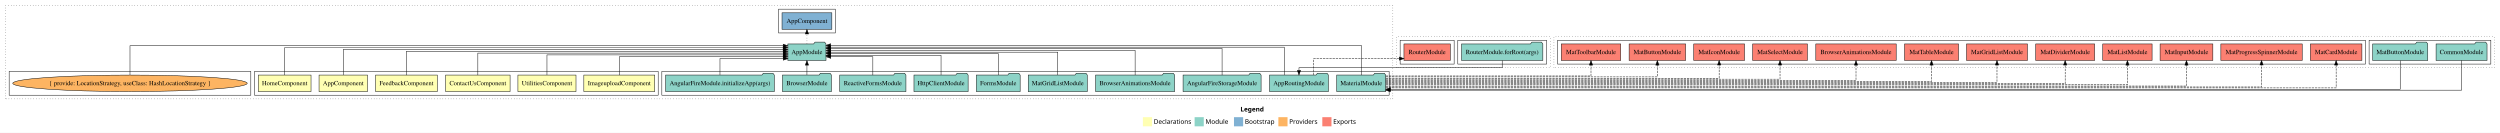
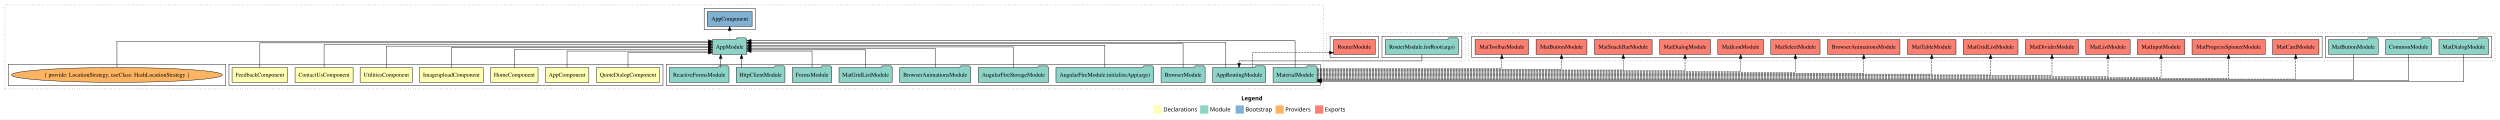
- <svg xmlns="http://www.w3.org/2000/svg" width="5462pt" height="290pt" viewBox="0.00 0.00 5462.00 290.00">
+ <svg xmlns="http://www.w3.org/2000/svg" width="6071pt" height="290pt" viewBox="0.00 0.00 6071.00 290.00">
  <g id="graph0" class="graph" transform="scale(1 1) rotate(0) translate(4 286)">
-     <polygon fill="#ffffff" stroke="transparent" points="-4,4 -4,-286 5458,-286 5458,4 -4,4" />
-     <text text-anchor="start" x="2706.009" y="-42.4" font-family="sans-serif" font-weight="bold" font-size="14.00" fill="#000000">Legend</text>
-     <polygon fill="#ffffb3" stroke="transparent" points="2493,-10 2493,-30 2513,-30 2513,-10 2493,-10" />
-     <text text-anchor="start" x="2516.629" y="-15.4" font-family="sans-serif" font-size="14.00" fill="#000000">  Declarations</text>
-     <polygon fill="#8dd3c7" stroke="transparent" points="2606,-10 2606,-30 2626,-30 2626,-10 2606,-10" />
-     <text text-anchor="start" x="2629.725" y="-15.4" font-family="sans-serif" font-size="14.00" fill="#000000">  Module</text>
-     <polygon fill="#80b1d3" stroke="transparent" points="2692,-10 2692,-30 2712,-30 2712,-10 2692,-10" />
-     <text text-anchor="start" x="2715.781" y="-15.4" font-family="sans-serif" font-size="14.00" fill="#000000">  Bootstrap</text>
-     <polygon fill="#fdb462" stroke="transparent" points="2789,-10 2789,-30 2809,-30 2809,-10 2789,-10" />
-     <text text-anchor="start" x="2812.673" y="-15.4" font-family="sans-serif" font-size="14.00" fill="#000000">  Providers</text>
-     <polygon fill="#fb8072" stroke="transparent" points="2885,-10 2885,-30 2905,-30 2905,-10 2885,-10" />
-     <text text-anchor="start" x="2908.726" y="-15.4" font-family="sans-serif" font-size="14.00" fill="#000000">  Exports</text>
+     <polygon fill="#ffffff" stroke="transparent" points="-4,4 -4,-286 6067,-286 6067,4 -4,4" />
+     <text text-anchor="start" x="3010.509" y="-42.4" font-family="sans-serif" font-weight="bold" font-size="14.00" fill="#000000">Legend</text>
+     <polygon fill="#ffffb3" stroke="transparent" points="2797.5,-10 2797.5,-30 2817.5,-30 2817.5,-10 2797.5,-10" />
+     <text text-anchor="start" x="2821.129" y="-15.4" font-family="sans-serif" font-size="14.00" fill="#000000">  Declarations</text>
+     <polygon fill="#8dd3c7" stroke="transparent" points="2910.5,-10 2910.5,-30 2930.5,-30 2930.5,-10 2910.5,-10" />
+     <text text-anchor="start" x="2934.225" y="-15.4" font-family="sans-serif" font-size="14.00" fill="#000000">  Module</text>
+     <polygon fill="#80b1d3" stroke="transparent" points="2996.5,-10 2996.5,-30 3016.5,-30 3016.5,-10 2996.5,-10" />
+     <text text-anchor="start" x="3020.281" y="-15.4" font-family="sans-serif" font-size="14.00" fill="#000000">  Bootstrap</text>
+     <polygon fill="#fdb462" stroke="transparent" points="3093.5,-10 3093.5,-30 3113.5,-30 3113.5,-10 3093.5,-10" />
+     <text text-anchor="start" x="3117.173" y="-15.4" font-family="sans-serif" font-size="14.00" fill="#000000">  Providers</text>
+     <polygon fill="#fb8072" stroke="transparent" points="3189.5,-10 3189.5,-30 3209.5,-30 3209.5,-10 3189.5,-10" />
+     <text text-anchor="start" x="3213.226" y="-15.4" font-family="sans-serif" font-size="14.00" fill="#000000">  Exports</text>
    <g id="clust1" class="cluster">
-       <polygon fill="none" stroke="#000000" stroke-dasharray="1,5" points="8,-70 8,-274 3039,-274 3039,-70 8,-70" />
+       <polygon fill="none" stroke="#000000" stroke-dasharray="1,5" points="8,-70 8,-274 3210,-274 3210,-70 8,-70" />
    </g>
    <g id="clust2" class="cluster">
-       <polygon fill="none" stroke="#000000" points="552,-78 552,-130 1434,-130 1434,-78 552,-78" />
-     </g>
-     <g id="clust9" class="cluster">
-       <polygon fill="none" stroke="#000000" points="1442,-78 1442,-130 3031,-130 3031,-78 1442,-78" />
-     </g>
-     <g id="clust11" class="cluster">
-       <polygon fill="none" stroke="#000000" points="1697,-214 1697,-266 1821,-266 1821,-214 1697,-214" />
+       <polygon fill="none" stroke="#000000" points="552,-78 552,-130 1606,-130 1606,-78 552,-78" />
+     </g>
+     <g id="clust10" class="cluster">
+       <polygon fill="none" stroke="#000000" points="1614,-78 1614,-130 3202,-130 3202,-78 1614,-78" />
    </g>
    <g id="clust12" class="cluster">
+       <polygon fill="none" stroke="#000000" points="1706,-214 1706,-266 1830,-266 1830,-214 1706,-214" />
+     </g>
+     <g id="clust13" class="cluster">
      <polygon fill="none" stroke="#000000" points="16,-78 16,-130 544,-130 544,-78 16,-78" />
    </g>
-     <g id="clust13" class="cluster">
-       <polygon fill="none" stroke="#000000" stroke-dasharray="1,5" points="3047,-138 3047,-206 3383,-206 3383,-138 3047,-138" />
-     </g>
-     <g id="clust15" class="cluster">
-       <polygon fill="none" stroke="#000000" points="3181,-146 3181,-198 3375,-198 3375,-146 3181,-146" />
+     <g id="clust14" class="cluster">
+       <polygon fill="none" stroke="#000000" stroke-dasharray="1,5" points="3218,-138 3218,-206 3554,-206 3554,-138 3218,-138" />
    </g>
    <g id="clust16" class="cluster">
-       <polygon fill="none" stroke="#000000" points="3055,-146 3055,-198 3173,-198 3173,-146 3055,-146" />
-     </g>
-     <g id="clust19" class="cluster">
-       <polygon fill="none" stroke="#000000" stroke-dasharray="1,5" points="3391,-138 3391,-206 5446,-206 5446,-138 3391,-138" />
-     </g>
-     <g id="clust21" class="cluster">
-       <polygon fill="none" stroke="#000000" points="5172,-146 5172,-198 5438,-198 5438,-146 5172,-146" />
+       <polygon fill="none" stroke="#000000" points="3352,-146 3352,-198 3546,-198 3546,-146 3352,-146" />
+     </g>
+     <g id="clust17" class="cluster">
+       <polygon fill="none" stroke="#000000" points="3226,-146 3226,-198 3344,-198 3344,-146 3226,-146" />
+     </g>
+     <g id="clust20" class="cluster">
+       <polygon fill="none" stroke="#000000" stroke-dasharray="1,5" points="3562,-138 3562,-206 6055,-206 6055,-138 3562,-138" />
    </g>
    <g id="clust22" class="cluster">
-       <polygon fill="none" stroke="#000000" points="3399,-146 3399,-198 5164,-198 5164,-146 3399,-146" />
+       <polygon fill="none" stroke="#000000" points="5643,-146 5643,-198 6047,-198 6047,-146 5643,-146" />
+     </g>
+     <g id="clust23" class="cluster">
+       <polygon fill="none" stroke="#000000" points="3570,-146 3570,-198 5635,-198 5635,-146 3570,-146" />
    </g>
    <g id="node1" class="node">
-       <polygon fill="#ffffb3" stroke="#000000" points="798.94,-122 693.06,-122 693.06,-86 798.94,-86 798.94,-122" />
-       <text text-anchor="middle" x="746" y="-99.8" font-family="Times,serif" font-size="14.00" fill="#000000">AppComponent</text>
+       <polygon fill="#ffffb3" stroke="#000000" points="1425.94,-122 1320.06,-122 1320.06,-86 1425.94,-86 1425.94,-122" />
+       <text text-anchor="middle" x="1373" y="-99.8" font-family="Times,serif" font-size="14.00" fill="#000000">AppComponent</text>
+     </g>
+     <g id="node8" class="node">
+       <polygon fill="#8dd3c7" stroke="#000000" points="1809.657,-190 1806.657,-194 1785.657,-194 1782.657,-190 1726.343,-190 1726.343,-154 1809.657,-154 1809.657,-190" />
+       <text text-anchor="middle" x="1768" y="-167.8" font-family="Times,serif" font-size="14.00" fill="#000000">AppModule</text>
+     </g>
+     <g id="edge1" class="edge">
+       <path fill="none" stroke="#000000" d="M1373,-122.034C1373,-139.06 1373,-162 1373,-162 1373,-162 1716.102,-162 1716.102,-162" />
+       <polygon fill="#000000" stroke="#000000" points="1716.102,-165.5 1726.102,-162 1716.102,-158.5 1716.102,-165.5" />
+     </g>
+     <g id="node2" class="node">
+       <polygon fill="#ffffb3" stroke="#000000" points="1302.545,-122 1187.455,-122 1187.455,-86 1302.545,-86 1302.545,-122" />
+       <text text-anchor="middle" x="1245" y="-99.8" font-family="Times,serif" font-size="14.00" fill="#000000">HomeComponent</text>
+     </g>
+     <g id="edge2" class="edge">
+       <path fill="none" stroke="#000000" d="M1245,-122.267C1245,-140.555 1245,-166 1245,-166 1245,-166 1716.085,-166 1716.085,-166" />
+       <polygon fill="#000000" stroke="#000000" points="1716.085,-169.5 1726.085,-166 1716.085,-162.5 1716.085,-169.5" />
+     </g>
+     <g id="node3" class="node">
+       <polygon fill="#ffffb3" stroke="#000000" points="1169.419,-122 1014.581,-122 1014.581,-86 1169.419,-86 1169.419,-122" />
+       <text text-anchor="middle" x="1092" y="-99.8" font-family="Times,serif" font-size="14.00" fill="#000000">ImageuploadComponent</text>
+     </g>
+     <g id="edge3" class="edge">
+       <path fill="none" stroke="#000000" d="M1092,-122.035C1092,-141.576 1092,-170 1092,-170 1092,-170 1716.223,-170 1716.223,-170" />
+       <polygon fill="#000000" stroke="#000000" points="1716.223,-173.5 1726.223,-170 1716.223,-166.5 1716.223,-173.5" />
+     </g>
+     <g id="node4" class="node">
+       <polygon fill="#ffffb3" stroke="#000000" points="997.443,-122 870.557,-122 870.557,-86 997.443,-86 997.443,-122" />
+       <text text-anchor="middle" x="934" y="-99.8" font-family="Times,serif" font-size="14.00" fill="#000000">UtilitiesComponent</text>
+     </g>
+     <g id="edge4" class="edge">
+       <path fill="none" stroke="#000000" d="M934,-122.027C934,-142.767 934,-174 934,-174 934,-174 1716.07,-174 1716.07,-174" />
+       <polygon fill="#000000" stroke="#000000" points="1716.07,-177.5 1726.07,-174 1716.07,-170.5 1716.07,-177.5" />
+     </g>
+     <g id="node5" class="node">
+       <polygon fill="#ffffb3" stroke="#000000" points="853.431,-122 712.569,-122 712.569,-86 853.431,-86 853.431,-122" />
+       <text text-anchor="middle" x="783" y="-99.8" font-family="Times,serif" font-size="14.00" fill="#000000">ContactUsComponent</text>
+     </g>
+     <g id="edge5" class="edge">
+       <path fill="none" stroke="#000000" d="M783,-122.292C783,-144.206 783,-178 783,-178 783,-178 1716.305,-178 1716.305,-178" />
+       <polygon fill="#000000" stroke="#000000" points="1716.305,-181.5 1726.305,-178 1716.305,-174.5 1716.305,-181.5" />
+     </g>
+     <g id="node6" class="node">
+       <polygon fill="#ffffb3" stroke="#000000" points="694.473,-122 559.527,-122 559.527,-86 694.473,-86 694.473,-122" />
+       <text text-anchor="middle" x="627" y="-99.8" font-family="Times,serif" font-size="14.00" fill="#000000">FeedbackComponent</text>
+     </g>
+     <g id="edge6" class="edge">
+       <path fill="none" stroke="#000000" d="M627,-122.091C627,-145.133 627,-182 627,-182 627,-182 1716.038,-182 1716.038,-182" />
+       <polygon fill="#000000" stroke="#000000" points="1716.038,-185.5 1726.038,-182 1716.038,-178.5 1716.038,-185.5" />
    </g>
    <g id="node7" class="node">
-       <polygon fill="#8dd3c7" stroke="#000000" points="1800.657,-190 1797.657,-194 1776.657,-194 1773.657,-190 1717.343,-190 1717.343,-154 1800.657,-154 1800.657,-190" />
-       <text text-anchor="middle" x="1759" y="-167.8" font-family="Times,serif" font-size="14.00" fill="#000000">AppModule</text>
-     </g>
-     <g id="edge1" class="edge">
-       <path fill="none" stroke="#000000" d="M746,-122.292C746,-144.206 746,-178 746,-178 746,-178 1707.082,-178 1707.082,-178" />
-       <polygon fill="#000000" stroke="#000000" points="1707.082,-181.5 1717.082,-178 1707.082,-174.5 1707.082,-181.5" />
-     </g>
-     <g id="node2" class="node">
-       <polygon fill="#ffffb3" stroke="#000000" points="675.545,-122 560.455,-122 560.455,-86 675.545,-86 675.545,-122" />
-       <text text-anchor="middle" x="618" y="-99.8" font-family="Times,serif" font-size="14.00" fill="#000000">HomeComponent</text>
-     </g>
-     <g id="edge2" class="edge">
-       <path fill="none" stroke="#000000" d="M618,-122.091C618,-145.133 618,-182 618,-182 618,-182 1707.038,-182 1707.038,-182" />
-       <polygon fill="#000000" stroke="#000000" points="1707.038,-185.5 1717.038,-182 1707.038,-178.5 1707.038,-185.5" />
-     </g>
-     <g id="node3" class="node">
-       <polygon fill="#ffffb3" stroke="#000000" points="1426.419,-122 1271.581,-122 1271.581,-86 1426.419,-86 1426.419,-122" />
-       <text text-anchor="middle" x="1349" y="-99.8" font-family="Times,serif" font-size="14.00" fill="#000000">ImageuploadComponent</text>
-     </g>
-     <g id="edge3" class="edge">
-       <path fill="none" stroke="#000000" d="M1349,-122.034C1349,-139.06 1349,-162 1349,-162 1349,-162 1707.05,-162 1707.05,-162" />
-       <polygon fill="#000000" stroke="#000000" points="1707.05,-165.5 1717.05,-162 1707.05,-158.5 1707.05,-165.5" />
-     </g>
-     <g id="node4" class="node">
-       <polygon fill="#ffffb3" stroke="#000000" points="1254.443,-122 1127.557,-122 1127.557,-86 1254.443,-86 1254.443,-122" />
-       <text text-anchor="middle" x="1191" y="-99.8" font-family="Times,serif" font-size="14.00" fill="#000000">UtilitiesComponent</text>
-     </g>
-     <g id="edge4" class="edge">
-       <path fill="none" stroke="#000000" d="M1191,-122.267C1191,-140.555 1191,-166 1191,-166 1191,-166 1707.234,-166 1707.234,-166" />
-       <polygon fill="#000000" stroke="#000000" points="1707.234,-169.5 1717.234,-166 1707.234,-162.5 1707.234,-169.5" />
-     </g>
-     <g id="node5" class="node">
-       <polygon fill="#ffffb3" stroke="#000000" points="1110.431,-122 969.569,-122 969.569,-86 1110.431,-86 1110.431,-122" />
-       <text text-anchor="middle" x="1040" y="-99.8" font-family="Times,serif" font-size="14.00" fill="#000000">ContactUsComponent</text>
-     </g>
-     <g id="edge5" class="edge">
-       <path fill="none" stroke="#000000" d="M1040,-122.035C1040,-141.576 1040,-170 1040,-170 1040,-170 1707.236,-170 1707.236,-170" />
-       <polygon fill="#000000" stroke="#000000" points="1707.236,-173.5 1717.236,-170 1707.236,-166.5 1707.236,-173.5" />
-     </g>
-     <g id="node6" class="node">
-       <polygon fill="#ffffb3" stroke="#000000" points="951.473,-122 816.527,-122 816.527,-86 951.473,-86 951.473,-122" />
-       <text text-anchor="middle" x="884" y="-99.8" font-family="Times,serif" font-size="14.00" fill="#000000">FeedbackComponent</text>
-     </g>
-     <g id="edge6" class="edge">
-       <path fill="none" stroke="#000000" d="M884,-122.027C884,-142.767 884,-174 884,-174 884,-174 1707.092,-174 1707.092,-174" />
-       <polygon fill="#000000" stroke="#000000" points="1707.092,-177.5 1717.092,-174 1707.092,-170.5 1707.092,-177.5" />
+       <polygon fill="#ffffb3" stroke="#000000" points="1597.647,-122 1444.353,-122 1444.353,-86 1597.647,-86 1597.647,-122" />
+       <text text-anchor="middle" x="1521" y="-99.8" font-family="Times,serif" font-size="14.00" fill="#000000">QuoteDialogComponent</text>
+     </g>
+     <g id="edge7" class="edge">
+       <path fill="none" stroke="#000000" d="M1521,-122.282C1521,-137.948 1521,-158 1521,-158 1521,-158 1716.1,-158 1716.1,-158" />
+       <polygon fill="#000000" stroke="#000000" points="1716.1,-161.5 1726.1,-158 1716.1,-154.5 1716.1,-161.5" />
+     </g>
+     <g id="node19" class="node">
+       <polygon fill="#80b1d3" stroke="#000000" points="1822.439,-258 1713.561,-258 1713.561,-222 1822.439,-222 1822.439,-258" />
+       <text text-anchor="middle" x="1768" y="-235.8" font-family="Times,serif" font-size="14.00" fill="#000000">AppComponent </text>
+     </g>
+     <g id="edge18" class="edge">
+       <path fill="none" stroke="#000000" stroke-dasharray="1,5" d="M1768,-190.223C1768,-190.223 1768,-211.727 1768,-211.727" />
+       <polygon fill="#000000" stroke="#000000" points="1764.5,-211.727 1768,-221.727 1771.5,-211.727 1764.5,-211.727" />
+     </g>
+     <g id="node9" class="node">
+       <polygon fill="#8dd3c7" stroke="#000000" points="2922.473,-122 2919.473,-126 2898.473,-126 2895.473,-122 2815.527,-122 2815.527,-86 2922.473,-86 2922.473,-122" />
+       <text text-anchor="middle" x="2869" y="-99.8" font-family="Times,serif" font-size="14.00" fill="#000000">BrowserModule</text>
+     </g>
+     <g id="edge8" class="edge">
+       <path fill="none" stroke="#000000" d="M2869,-122.011C2869,-144.485 2869,-180 2869,-180 2869,-180 1819.816,-180 1819.816,-180" />
+       <polygon fill="#000000" stroke="#000000" points="1819.816,-176.5 1809.816,-180 1819.816,-183.5 1819.816,-176.5" />
+     </g>
+     <g id="node10" class="node">
+       <polygon fill="#8dd3c7" stroke="#000000" points="3069.274,-122 3066.274,-126 3045.274,-126 3042.274,-122 2940.726,-122 2940.726,-86 3069.274,-86 3069.274,-122" />
+       <text text-anchor="middle" x="3005" y="-99.8" font-family="Times,serif" font-size="14.00" fill="#000000">AppRoutingModule</text>
+     </g>
+     <g id="edge9" class="edge">
+       <path fill="none" stroke="#000000" d="M2972.807,-122.323C2972.807,-145.66 2972.807,-183 2972.807,-183 2972.807,-183 1819.822,-183 1819.822,-183" />
+       <polygon fill="#000000" stroke="#000000" points="1819.822,-179.5 1809.822,-183 1819.822,-186.5 1819.822,-179.5" />
+     </g>
+     <g id="node22" class="node">
+       <polygon fill="#fb8072" stroke="#000000" points="3335.652,-190 3234.348,-190 3234.348,-154 3335.652,-154 3335.652,-190" />
+       <text text-anchor="middle" x="3285" y="-167.8" font-family="Times,serif" font-size="14.00" fill="#000000">RouterModule </text>
+     </g>
+     <g id="edge21" class="edge">
+       <path fill="none" stroke="#000000" stroke-dasharray="5,2" d="M3037.194,-122.282C3037.194,-137.948 3037.194,-158 3037.194,-158 3037.194,-158 3224.255,-158 3224.255,-158" />
+       <polygon fill="#000000" stroke="#000000" points="3224.255,-161.5 3234.255,-158 3224.255,-154.5 3224.255,-161.5" />
+     </g>
+     <g id="node11" class="node">
+       <polygon fill="#8dd3c7" stroke="#000000" points="3194.471,-122 3191.471,-126 3170.471,-126 3167.471,-122 3087.529,-122 3087.529,-86 3194.471,-86 3194.471,-122" />
+       <text text-anchor="middle" x="3141" y="-99.8" font-family="Times,serif" font-size="14.00" fill="#000000">MaterialModule</text>
+     </g>
+     <g id="edge10" class="edge">
+       <path fill="none" stroke="#000000" d="M3141,-122.01C3141,-146.421 3141,-187 3141,-187 3141,-187 1819.841,-187 1819.841,-187" />
+       <polygon fill="#000000" stroke="#000000" points="1819.841,-183.5 1809.841,-187 1819.841,-190.5 1819.841,-183.5" />
+     </g>
+     <g id="node26" class="node">
+       <polygon fill="#fb8072" stroke="#000000" points="3849.718,-190 3726.282,-190 3726.282,-154 3849.718,-154 3849.718,-190" />
+       <text text-anchor="middle" x="3788" y="-167.8" font-family="Times,serif" font-size="14.00" fill="#000000">MatButtonModule </text>
+     </g>
+     <g id="edge25" class="edge">
+       <path fill="none" stroke="#000000" stroke-dasharray="5,2" d="M3194.497,-118C3349.51,-118 3788,-118 3788,-118 3788,-118 3788,-143.718 3788,-143.718" />
+       <polygon fill="#000000" stroke="#000000" points="3784.5,-143.718 3788,-153.718 3791.5,-143.718 3784.5,-143.718" />
+     </g>
+     <g id="node27" class="node">
+       <polygon fill="#fb8072" stroke="#000000" points="3707.918,-190 3578.082,-190 3578.082,-154 3707.918,-154 3707.918,-190" />
+       <text text-anchor="middle" x="3643" y="-167.8" font-family="Times,serif" font-size="14.00" fill="#000000">MatToolbarModule </text>
+     </g>
+     <g id="edge26" class="edge">
+       <path fill="none" stroke="#000000" stroke-dasharray="5,2" d="M3194.723,-120C3324.225,-120 3643,-120 3643,-120 3643,-120 3643,-143.813 3643,-143.813" />
+       <polygon fill="#000000" stroke="#000000" points="3639.5,-143.813 3643,-153.813 3646.5,-143.813 3639.5,-143.813" />
+     </g>
+     <g id="node28" class="node">
+       <polygon fill="#fb8072" stroke="#000000" points="5627.312,-190 5514.688,-190 5514.688,-154 5627.312,-154 5627.312,-190" />
+       <text text-anchor="middle" x="5571" y="-167.8" font-family="Times,serif" font-size="14.00" fill="#000000">MatCardModule </text>
+     </g>
+     <g id="edge27" class="edge">
+       <path fill="none" stroke="#000000" stroke-dasharray="5,2" d="M3194.586,-94C3551.541,-94 5571,-94 5571,-94 5571,-94 5571,-143.909 5571,-143.909" />
+       <polygon fill="#000000" stroke="#000000" points="5567.5,-143.909 5571,-153.909 5574.5,-143.909 5567.5,-143.909" />
+     </g>
+     <g id="node29" class="node">
+       <polygon fill="#fb8072" stroke="#000000" points="5496.856,-190 5319.144,-190 5319.144,-154 5496.856,-154 5496.856,-190" />
+       <text text-anchor="middle" x="5408" y="-167.8" font-family="Times,serif" font-size="14.00" fill="#000000">MatProgressSpinnerModule </text>
+     </g>
+     <g id="edge28" class="edge">
+       <path fill="none" stroke="#000000" stroke-dasharray="5,2" d="M3194.526,-96C3537.098,-96 5408,-96 5408,-96 5408,-96 5408,-143.989 5408,-143.989" />
+       <polygon fill="#000000" stroke="#000000" points="5404.5,-143.989 5408,-153.989 5411.5,-143.989 5404.5,-143.989" />
+     </g>
+     <g id="node30" class="node">
+       <polygon fill="#fb8072" stroke="#000000" points="5301.651,-190 5186.349,-190 5186.349,-154 5301.651,-154 5301.651,-190" />
+       <text text-anchor="middle" x="5244" y="-167.8" font-family="Times,serif" font-size="14.00" fill="#000000">MatInputModule </text>
+     </g>
+     <g id="edge29" class="edge">
+       <path fill="none" stroke="#000000" stroke-dasharray="5,2" d="M3194.566,-98C3522.408,-98 5244,-98 5244,-98 5244,-98 5244,-143.708 5244,-143.708" />
+       <polygon fill="#000000" stroke="#000000" points="5240.5,-143.708 5244,-153.708 5247.5,-143.708 5240.5,-143.708" />
+     </g>
+     <g id="node31" class="node">
+       <polygon fill="#fb8072" stroke="#000000" points="5168.879,-190 5061.121,-190 5061.121,-154 5168.879,-154 5168.879,-190" />
+       <text text-anchor="middle" x="5115" y="-167.8" font-family="Times,serif" font-size="14.00" fill="#000000">MatListModule </text>
+     </g>
+     <g id="edge30" class="edge">
+       <path fill="none" stroke="#000000" stroke-dasharray="5,2" d="M3194.567,-100C3510.329,-100 5115,-100 5115,-100 5115,-100 5115,-143.831 5115,-143.831" />
+       <polygon fill="#000000" stroke="#000000" points="5111.5,-143.831 5115,-153.831 5118.5,-143.831 5111.5,-143.831" />
+     </g>
+     <g id="node32" class="node">
+       <polygon fill="#fb8072" stroke="#000000" points="5043.363,-190 4914.637,-190 4914.637,-154 5043.363,-154 5043.363,-190" />
+       <text text-anchor="middle" x="4979" y="-167.8" font-family="Times,serif" font-size="14.00" fill="#000000">MatDividerModule </text>
+     </g>
+     <g id="edge31" class="edge">
+       <path fill="none" stroke="#000000" stroke-dasharray="5,2" d="M3194.518,-102C3496.997,-102 4979,-102 4979,-102 4979,-102 4979,-143.973 4979,-143.973" />
+       <polygon fill="#000000" stroke="#000000" points="4975.5,-143.973 4979,-153.973 4982.5,-143.973 4975.5,-143.973" />
+     </g>
+     <g id="node33" class="node">
+       <polygon fill="#fb8072" stroke="#000000" points="4896.536,-190 4763.464,-190 4763.464,-154 4896.536,-154 4896.536,-190" />
+       <text text-anchor="middle" x="4830" y="-167.8" font-family="Times,serif" font-size="14.00" fill="#000000">MatGridListModule </text>
+     </g>
+     <g id="edge32" class="edge">
+       <path fill="none" stroke="#000000" stroke-dasharray="5,2" d="M3194.81,-104C3482.908,-104 4830,-104 4830,-104 4830,-104 4830,-143.777 4830,-143.777" />
+       <polygon fill="#000000" stroke="#000000" points="4826.5,-143.777 4830,-153.777 4833.5,-143.777 4826.5,-143.777" />
+     </g>
+     <g id="node34" class="node">
+       <polygon fill="#fb8072" stroke="#000000" points="4745.973,-190 4628.027,-190 4628.027,-154 4745.973,-154 4745.973,-190" />
+       <text text-anchor="middle" x="4687" y="-167.8" font-family="Times,serif" font-size="14.00" fill="#000000">MatTableModule </text>
+     </g>
+     <g id="edge33" class="edge">
+       <path fill="none" stroke="#000000" stroke-dasharray="5,2" d="M3194.666,-106C3467.407,-106 4687,-106 4687,-106 4687,-106 4687,-143.965 4687,-143.965" />
+       <polygon fill="#000000" stroke="#000000" points="4683.5,-143.965 4687,-153.965 4690.5,-143.965 4683.5,-143.965" />
+     </g>
+     <g id="node35" class="node">
+       <polygon fill="#fb8072" stroke="#000000" points="4609.802,-190 4434.198,-190 4434.198,-154 4609.802,-154 4609.802,-190" />
+       <text text-anchor="middle" x="4522" y="-167.8" font-family="Times,serif" font-size="14.00" fill="#000000">BrowserAnimationsModule </text>
+     </g>
+     <g id="edge34" class="edge">
+       <path fill="none" stroke="#000000" stroke-dasharray="5,2" d="M3194.713,-108C3449.276,-108 4522,-108 4522,-108 4522,-108 4522,-143.831 4522,-143.831" />
+       <polygon fill="#000000" stroke="#000000" points="4518.5,-143.831 4522,-153.831 4525.5,-143.831 4518.5,-143.831" />
+     </g>
+     <g id="node36" class="node">
+       <polygon fill="#fb8072" stroke="#000000" points="4415.807,-190 4296.193,-190 4296.193,-154 4415.807,-154 4415.807,-190" />
+       <text text-anchor="middle" x="4356" y="-167.8" font-family="Times,serif" font-size="14.00" fill="#000000">MatSelectModule </text>
+     </g>
+     <g id="edge35" class="edge">
+       <path fill="none" stroke="#000000" stroke-dasharray="5,2" d="M3194.775,-110C3429.914,-110 4356,-110 4356,-110 4356,-110 4356,-143.733 4356,-143.733" />
+       <polygon fill="#000000" stroke="#000000" points="4352.5,-143.733 4356,-153.733 4359.5,-143.733 4352.5,-143.733" />
+     </g>
+     <g id="node37" class="node">
+       <polygon fill="#fb8072" stroke="#000000" points="4278.476,-190 4167.524,-190 4167.524,-154 4278.476,-154 4278.476,-190" />
+       <text text-anchor="middle" x="4223" y="-167.8" font-family="Times,serif" font-size="14.00" fill="#000000">MatIconModule </text>
+     </g>
+     <g id="edge36" class="edge">
+       <path fill="none" stroke="#000000" stroke-dasharray="5,2" d="M3194.657,-112C3412.982,-112 4223,-112 4223,-112 4223,-112 4223,-143.998 4223,-143.998" />
+       <polygon fill="#000000" stroke="#000000" points="4219.5,-143.998 4223,-153.998 4226.5,-143.998 4219.5,-143.998" />
+     </g>
+     <g id="node38" class="node">
+       <polygon fill="#fb8072" stroke="#000000" points="4149.702,-190 4026.298,-190 4026.298,-154 4149.702,-154 4149.702,-190" />
+       <text text-anchor="middle" x="4088" y="-167.8" font-family="Times,serif" font-size="14.00" fill="#000000">MatDialogModule </text>
+     </g>
+     <g id="edge37" class="edge">
+       <path fill="none" stroke="#000000" stroke-dasharray="5,2" d="M3194.628,-114C3394.96,-114 4088,-114 4088,-114 4088,-114 4088,-143.966 4088,-143.966" />
+       <polygon fill="#000000" stroke="#000000" points="4084.5,-143.966 4088,-153.966 4091.5,-143.966 4084.5,-143.966" />
+     </g>
+     <g id="node39" class="node">
+       <polygon fill="#fb8072" stroke="#000000" points="4008.023,-190 3867.977,-190 3867.977,-154 4008.023,-154 4008.023,-190" />
+       <text text-anchor="middle" x="3938" y="-167.8" font-family="Times,serif" font-size="14.00" fill="#000000">MatSnackBarModule </text>
+     </g>
+     <g id="edge38" class="edge">
+       <path fill="none" stroke="#000000" stroke-dasharray="5,2" d="M3194.531,-116C3373.228,-116 3938,-116 3938,-116 3938,-116 3938,-143.973 3938,-143.973" />
+       <polygon fill="#000000" stroke="#000000" points="3934.5,-143.973 3938,-153.973 3941.5,-143.973 3934.5,-143.973" />
+     </g>
+     <g id="node12" class="node">
+       <polygon fill="#8dd3c7" stroke="#000000" points="2353.302,-122 2350.302,-126 2329.302,-126 2326.302,-122 2180.698,-122 2180.698,-86 2353.302,-86 2353.302,-122" />
+       <text text-anchor="middle" x="2267" y="-99.8" font-family="Times,serif" font-size="14.00" fill="#000000">BrowserAnimationsModule</text>
+     </g>
+     <g id="edge11" class="edge">
+       <path fill="none" stroke="#000000" d="M2267,-122.106C2267,-141.339 2267,-169 2267,-169 2267,-169 1819.686,-169 1819.686,-169" />
+       <polygon fill="#000000" stroke="#000000" points="1819.686,-165.5 1809.686,-169 1819.686,-172.5 1819.686,-165.5" />
+     </g>
+     <g id="node13" class="node">
+       <polygon fill="#8dd3c7" stroke="#000000" points="2162.537,-122 2159.537,-126 2138.537,-126 2135.537,-122 2033.463,-122 2033.463,-86 2162.537,-86 2162.537,-122" />
+       <text text-anchor="middle" x="2098" y="-99.8" font-family="Times,serif" font-size="14.00" fill="#000000">MatGridListModule</text>
+     </g>
+     <g id="edge12" class="edge">
+       <path fill="none" stroke="#000000" d="M2098,-122.302C2098,-140.27 2098,-165 2098,-165 2098,-165 1819.795,-165 1819.795,-165" />
+       <polygon fill="#000000" stroke="#000000" points="1819.795,-161.5 1809.795,-165 1819.795,-168.5 1819.795,-161.5" />
+     </g>
+     <g id="node14" class="node">
+       <polygon fill="#8dd3c7" stroke="#000000" points="2015.829,-122 2012.829,-126 1991.829,-126 1988.829,-122 1920.171,-122 1920.171,-86 2015.829,-86 2015.829,-122" />
+       <text text-anchor="middle" x="1968" y="-99.8" font-family="Times,serif" font-size="14.00" fill="#000000">FormsModule</text>
+     </g>
+     <g id="edge13" class="edge">
+       <path fill="none" stroke="#000000" d="M1968,-122.034C1968,-139.06 1968,-162 1968,-162 1968,-162 1819.927,-162 1819.927,-162" />
+       <polygon fill="#000000" stroke="#000000" points="1819.927,-158.5 1809.927,-162 1819.927,-165.5 1819.927,-158.5" />
+     </g>
+     <g id="node15" class="node">
+       <polygon fill="#8dd3c7" stroke="#000000" points="1902.161,-122 1899.161,-126 1878.161,-126 1875.161,-122 1783.839,-122 1783.839,-86 1902.161,-86 1902.161,-122" />
+       <text text-anchor="middle" x="1843" y="-99.8" font-family="Times,serif" font-size="14.00" fill="#000000">HttpClientModule</text>
+     </g>
+     <g id="edge14" class="edge">
+       <path fill="none" stroke="#000000" d="M1796.749,-122.223C1796.749,-122.223 1796.749,-143.727 1796.749,-143.727" />
+       <polygon fill="#000000" stroke="#000000" points="1793.249,-143.727 1796.749,-153.727 1800.249,-143.727 1793.249,-143.727" />
+     </g>
+     <g id="node16" class="node">
+       <polygon fill="#8dd3c7" stroke="#000000" points="1766.305,-122 1763.305,-126 1742.305,-126 1739.305,-122 1621.695,-122 1621.695,-86 1766.305,-86 1766.305,-122" />
+       <text text-anchor="middle" x="1694" y="-99.8" font-family="Times,serif" font-size="14.00" fill="#000000">ReactiveFormsModule</text>
+     </g>
+     <g id="edge15" class="edge">
+       <path fill="none" stroke="#000000" d="M1746.162,-122.223C1746.162,-122.223 1746.162,-143.727 1746.162,-143.727" />
+       <polygon fill="#000000" stroke="#000000" points="1742.662,-143.727 1746.162,-153.727 1749.662,-143.727 1742.662,-143.727" />
+     </g>
+     <g id="node17" class="node">
+       <polygon fill="#8dd3c7" stroke="#000000" points="2797.706,-122 2794.706,-126 2773.706,-126 2770.706,-122 2560.294,-122 2560.294,-86 2797.706,-86 2797.706,-122" />
+       <text text-anchor="middle" x="2679" y="-99.8" font-family="Times,serif" font-size="14.00" fill="#000000">AngularFireModule.initializeApp(args)</text>
+     </g>
+     <g id="edge16" class="edge">
+       <path fill="none" stroke="#000000" d="M2679,-122.169C2679,-143.498 2679,-176 2679,-176 2679,-176 1819.811,-176 1819.811,-176" />
+       <polygon fill="#000000" stroke="#000000" points="1819.811,-172.5 1809.811,-176 1819.811,-179.5 1819.811,-172.5" />
    </g>
    <g id="node18" class="node">
-       <polygon fill="#80b1d3" stroke="#000000" points="1813.439,-258 1704.561,-258 1704.561,-222 1813.439,-222 1813.439,-258" />
-       <text text-anchor="middle" x="1759" y="-235.8" font-family="Times,serif" font-size="14.00" fill="#000000">AppComponent </text>
+       <polygon fill="#8dd3c7" stroke="#000000" points="2542.234,-122 2539.234,-126 2518.234,-126 2515.234,-122 2371.766,-122 2371.766,-86 2542.234,-86 2542.234,-122" />
+       <text text-anchor="middle" x="2457" y="-99.8" font-family="Times,serif" font-size="14.00" fill="#000000">AngularFireStorageModule</text>
    </g>
    <g id="edge17" class="edge">
-       <path fill="none" stroke="#000000" stroke-dasharray="1,5" d="M1759,-190.223C1759,-190.223 1759,-211.727 1759,-211.727" />
-       <polygon fill="#000000" stroke="#000000" points="1755.5,-211.727 1759,-221.727 1762.5,-211.727 1755.5,-211.727" />
-     </g>
-     <g id="node8" class="node">
-       <polygon fill="#8dd3c7" stroke="#000000" points="1812.473,-122 1809.473,-126 1788.473,-126 1785.473,-122 1705.527,-122 1705.527,-86 1812.473,-86 1812.473,-122" />
-       <text text-anchor="middle" x="1759" y="-99.8" font-family="Times,serif" font-size="14.00" fill="#000000">BrowserModule</text>
-     </g>
-     <g id="edge7" class="edge">
-       <path fill="none" stroke="#000000" d="M1759,-122.223C1759,-122.223 1759,-143.727 1759,-143.727" />
-       <polygon fill="#000000" stroke="#000000" points="1755.5,-143.727 1759,-153.727 1762.5,-143.727 1755.5,-143.727" />
-     </g>
-     <g id="node9" class="node">
-       <polygon fill="#8dd3c7" stroke="#000000" points="2898.274,-122 2895.274,-126 2874.274,-126 2871.274,-122 2769.726,-122 2769.726,-86 2898.274,-86 2898.274,-122" />
-       <text text-anchor="middle" x="2834" y="-99.8" font-family="Times,serif" font-size="14.00" fill="#000000">AppRoutingModule</text>
-     </g>
-     <g id="edge8" class="edge">
-       <path fill="none" stroke="#000000" d="M2801.807,-122.323C2801.807,-145.66 2801.807,-183 2801.807,-183 2801.807,-183 1810.846,-183 1810.846,-183" />
-       <polygon fill="#000000" stroke="#000000" points="1810.846,-179.5 1800.846,-183 1810.846,-186.5 1810.846,-179.5" />
-     </g>
-     <g id="node21" class="node">
-       <polygon fill="#fb8072" stroke="#000000" points="3164.652,-190 3063.348,-190 3063.348,-154 3164.652,-154 3164.652,-190" />
-       <text text-anchor="middle" x="3114" y="-167.8" font-family="Times,serif" font-size="14.00" fill="#000000">RouterModule </text>
-     </g>
-     <g id="edge20" class="edge">
-       <path fill="none" stroke="#000000" stroke-dasharray="5,2" d="M2866.194,-122.282C2866.194,-137.948 2866.194,-158 2866.194,-158 2866.194,-158 3053.255,-158 3053.255,-158" />
-       <polygon fill="#000000" stroke="#000000" points="3053.255,-161.5 3063.255,-158 3053.255,-154.5 3053.255,-161.5" />
-     </g>
-     <g id="node10" class="node">
-       <polygon fill="#8dd3c7" stroke="#000000" points="3023.471,-122 3020.471,-126 2999.471,-126 2996.471,-122 2916.529,-122 2916.529,-86 3023.471,-86 3023.471,-122" />
-       <text text-anchor="middle" x="2970" y="-99.8" font-family="Times,serif" font-size="14.00" fill="#000000">MaterialModule</text>
-     </g>
-     <g id="edge9" class="edge">
-       <path fill="none" stroke="#000000" d="M2970,-122.01C2970,-146.421 2970,-187 2970,-187 2970,-187 1810.685,-187 1810.685,-187" />
-       <polygon fill="#000000" stroke="#000000" points="1810.685,-183.5 1800.685,-187 1810.685,-190.5 1810.685,-183.5" />
-     </g>
-     <g id="node24" class="node">
-       <polygon fill="#fb8072" stroke="#000000" points="3678.718,-190 3555.282,-190 3555.282,-154 3678.718,-154 3678.718,-190" />
-       <text text-anchor="middle" x="3617" y="-167.8" font-family="Times,serif" font-size="14.00" fill="#000000">MatButtonModule </text>
-     </g>
-     <g id="edge23" class="edge">
-       <path fill="none" stroke="#000000" stroke-dasharray="5,2" d="M3023.497,-118C3178.51,-118 3617,-118 3617,-118 3617,-118 3617,-143.718 3617,-143.718" />
-       <polygon fill="#000000" stroke="#000000" points="3613.5,-143.718 3617,-153.718 3620.5,-143.718 3613.5,-143.718" />
-     </g>
-     <g id="node25" class="node">
-       <polygon fill="#fb8072" stroke="#000000" points="3536.918,-190 3407.082,-190 3407.082,-154 3536.918,-154 3536.918,-190" />
-       <text text-anchor="middle" x="3472" y="-167.8" font-family="Times,serif" font-size="14.00" fill="#000000">MatToolbarModule </text>
-     </g>
-     <g id="edge24" class="edge">
-       <path fill="none" stroke="#000000" stroke-dasharray="5,2" d="M3023.723,-120C3153.225,-120 3472,-120 3472,-120 3472,-120 3472,-143.813 3472,-143.813" />
-       <polygon fill="#000000" stroke="#000000" points="3468.5,-143.813 3472,-153.813 3475.5,-143.813 3468.5,-143.813" />
-     </g>
-     <g id="node26" class="node">
-       <polygon fill="#fb8072" stroke="#000000" points="5156.312,-190 5043.688,-190 5043.688,-154 5156.312,-154 5156.312,-190" />
-       <text text-anchor="middle" x="5100" y="-167.8" font-family="Times,serif" font-size="14.00" fill="#000000">MatCardModule </text>
-     </g>
-     <g id="edge25" class="edge">
-       <path fill="none" stroke="#000000" stroke-dasharray="5,2" d="M3023.717,-94C3354.422,-94 5100,-94 5100,-94 5100,-94 5100,-143.909 5100,-143.909" />
-       <polygon fill="#000000" stroke="#000000" points="5096.5,-143.909 5100,-153.909 5103.5,-143.909 5096.5,-143.909" />
-     </g>
-     <g id="node27" class="node">
-       <polygon fill="#fb8072" stroke="#000000" points="5025.856,-190 4848.144,-190 4848.144,-154 5025.856,-154 5025.856,-190" />
-       <text text-anchor="middle" x="4937" y="-167.8" font-family="Times,serif" font-size="14.00" fill="#000000">MatProgressSpinnerModule </text>
-     </g>
-     <g id="edge26" class="edge">
-       <path fill="none" stroke="#000000" stroke-dasharray="5,2" d="M3023.633,-96C3338.886,-96 4937,-96 4937,-96 4937,-96 4937,-143.989 4937,-143.989" />
-       <polygon fill="#000000" stroke="#000000" points="4933.5,-143.989 4937,-153.989 4940.5,-143.989 4933.5,-143.989" />
-     </g>
-     <g id="node28" class="node">
-       <polygon fill="#fb8072" stroke="#000000" points="4830.651,-190 4715.349,-190 4715.349,-154 4830.651,-154 4830.651,-190" />
-       <text text-anchor="middle" x="4773" y="-167.8" font-family="Times,serif" font-size="14.00" fill="#000000">MatInputModule </text>
-     </g>
-     <g id="edge27" class="edge">
-       <path fill="none" stroke="#000000" stroke-dasharray="5,2" d="M3023.471,-98C3322.378,-98 4773,-98 4773,-98 4773,-98 4773,-143.708 4773,-143.708" />
-       <polygon fill="#000000" stroke="#000000" points="4769.5,-143.708 4773,-153.708 4776.5,-143.708 4769.5,-143.708" />
-     </g>
-     <g id="node29" class="node">
-       <polygon fill="#fb8072" stroke="#000000" points="4697.879,-190 4590.121,-190 4590.121,-154 4697.879,-154 4697.879,-190" />
-       <text text-anchor="middle" x="4644" y="-167.8" font-family="Times,serif" font-size="14.00" fill="#000000">MatListModule </text>
-     </g>
-     <g id="edge28" class="edge">
-       <path fill="none" stroke="#000000" stroke-dasharray="5,2" d="M3023.801,-101C3310.331,-101 4644,-101 4644,-101 4644,-101 4644,-143.716 4644,-143.716" />
-       <polygon fill="#000000" stroke="#000000" points="4640.5,-143.716 4644,-153.716 4647.5,-143.716 4640.5,-143.716" />
-     </g>
-     <g id="node30" class="node">
-       <polygon fill="#fb8072" stroke="#000000" points="4572.363,-190 4443.637,-190 4443.637,-154 4572.363,-154 4572.363,-190" />
-       <text text-anchor="middle" x="4508" y="-167.8" font-family="Times,serif" font-size="14.00" fill="#000000">MatDividerModule </text>
-     </g>
-     <g id="edge29" class="edge">
-       <path fill="none" stroke="#000000" stroke-dasharray="5,2" d="M3023.836,-103C3296.051,-103 4508,-103 4508,-103 4508,-103 4508,-143.871 4508,-143.871" />
-       <polygon fill="#000000" stroke="#000000" points="4504.5,-143.871 4508,-153.871 4511.5,-143.871 4504.5,-143.871" />
-     </g>
-     <g id="node31" class="node">
-       <polygon fill="#fb8072" stroke="#000000" points="4425.536,-190 4292.464,-190 4292.464,-154 4425.536,-154 4425.536,-190" />
-       <text text-anchor="middle" x="4359" y="-167.8" font-family="Times,serif" font-size="14.00" fill="#000000">MatGridListModule </text>
-     </g>
-     <g id="edge30" class="edge">
-       <path fill="none" stroke="#000000" stroke-dasharray="5,2" d="M3023.599,-106C3278.865,-106 4359,-106 4359,-106 4359,-106 4359,-143.965 4359,-143.965" />
-       <polygon fill="#000000" stroke="#000000" points="4355.5,-143.965 4359,-153.965 4362.5,-143.965 4355.5,-143.965" />
-     </g>
-     <g id="node32" class="node">
-       <polygon fill="#fb8072" stroke="#000000" points="4274.973,-190 4157.027,-190 4157.027,-154 4274.973,-154 4274.973,-190" />
-       <text text-anchor="middle" x="4216" y="-167.8" font-family="Times,serif" font-size="14.00" fill="#000000">MatTableModule </text>
-     </g>
-     <g id="edge31" class="edge">
-       <path fill="none" stroke="#000000" stroke-dasharray="5,2" d="M3023.539,-108C3262.031,-108 4216,-108 4216,-108 4216,-108 4216,-143.831 4216,-143.831" />
-       <polygon fill="#000000" stroke="#000000" points="4212.5,-143.831 4216,-153.831 4219.5,-143.831 4212.5,-143.831" />
-     </g>
-     <g id="node33" class="node">
-       <polygon fill="#fb8072" stroke="#000000" points="4138.802,-190 3963.198,-190 3963.198,-154 4138.802,-154 4138.802,-190" />
-       <text text-anchor="middle" x="4051" y="-167.8" font-family="Times,serif" font-size="14.00" fill="#000000">BrowserAnimationsModule </text>
-     </g>
-     <g id="edge32" class="edge">
-       <path fill="none" stroke="#000000" stroke-dasharray="5,2" d="M3023.607,-110C3241.73,-110 4051,-110 4051,-110 4051,-110 4051,-143.733 4051,-143.733" />
-       <polygon fill="#000000" stroke="#000000" points="4047.5,-143.733 4051,-153.733 4054.5,-143.733 4047.5,-143.733" />
-     </g>
-     <g id="node34" class="node">
-       <polygon fill="#fb8072" stroke="#000000" points="3944.807,-190 3825.193,-190 3825.193,-154 3944.807,-154 3944.807,-190" />
-       <text text-anchor="middle" x="3885" y="-167.8" font-family="Times,serif" font-size="14.00" fill="#000000">MatSelectModule </text>
-     </g>
-     <g id="edge33" class="edge">
-       <path fill="none" stroke="#000000" stroke-dasharray="5,2" d="M3023.485,-113C3219.195,-113 3885,-113 3885,-113 3885,-113 3885,-143.977 3885,-143.977" />
-       <polygon fill="#000000" stroke="#000000" points="3881.5,-143.977 3885,-153.977 3888.5,-143.977 3881.5,-143.977" />
-     </g>
-     <g id="node35" class="node">
-       <polygon fill="#fb8072" stroke="#000000" points="3807.476,-190 3696.524,-190 3696.524,-154 3807.476,-154 3807.476,-190" />
-       <text text-anchor="middle" x="3752" y="-167.8" font-family="Times,serif" font-size="14.00" fill="#000000">MatIconModule </text>
-     </g>
-     <g id="edge34" class="edge">
-       <path fill="none" stroke="#000000" stroke-dasharray="5,2" d="M3023.75,-115C3200.426,-115 3752,-115 3752,-115 3752,-115 3752,-143.965 3752,-143.965" />
-       <polygon fill="#000000" stroke="#000000" points="3748.5,-143.965 3752,-153.965 3755.5,-143.965 3748.5,-143.965" />
-     </g>
-     <g id="node11" class="node">
-       <polygon fill="#8dd3c7" stroke="#000000" points="2562.302,-122 2559.302,-126 2538.302,-126 2535.302,-122 2389.698,-122 2389.698,-86 2562.302,-86 2562.302,-122" />
-       <text text-anchor="middle" x="2476" y="-99.8" font-family="Times,serif" font-size="14.00" fill="#000000">BrowserAnimationsModule</text>
-     </g>
-     <g id="edge10" class="edge">
-       <path fill="none" stroke="#000000" d="M2476,-122.169C2476,-143.498 2476,-176 2476,-176 2476,-176 1810.911,-176 1810.911,-176" />
-       <polygon fill="#000000" stroke="#000000" points="1810.911,-172.5 1800.911,-176 1810.911,-179.5 1810.911,-172.5" />
-     </g>
-     <g id="node12" class="node">
-       <polygon fill="#8dd3c7" stroke="#000000" points="2371.537,-122 2368.537,-126 2347.537,-126 2344.537,-122 2242.463,-122 2242.463,-86 2371.537,-86 2371.537,-122" />
-       <text text-anchor="middle" x="2307" y="-99.8" font-family="Times,serif" font-size="14.00" fill="#000000">MatGridListModule</text>
-     </g>
-     <g id="edge11" class="edge">
-       <path fill="none" stroke="#000000" d="M2307,-122.223C2307,-142.365 2307,-172 2307,-172 2307,-172 1811.091,-172 1811.091,-172" />
-       <polygon fill="#000000" stroke="#000000" points="1811.091,-168.5 1801.091,-172 1811.091,-175.5 1811.091,-168.5" />
-     </g>
-     <g id="node13" class="node">
-       <polygon fill="#8dd3c7" stroke="#000000" points="2224.829,-122 2221.829,-126 2200.829,-126 2197.829,-122 2129.171,-122 2129.171,-86 2224.829,-86 2224.829,-122" />
-       <text text-anchor="middle" x="2177" y="-99.8" font-family="Times,serif" font-size="14.00" fill="#000000">FormsModule</text>
-     </g>
-     <g id="edge12" class="edge">
-       <path fill="none" stroke="#000000" d="M2177,-122.106C2177,-141.339 2177,-169 2177,-169 2177,-169 1810.993,-169 1810.993,-169" />
-       <polygon fill="#000000" stroke="#000000" points="1810.993,-165.5 1800.993,-169 1810.993,-172.5 1810.993,-165.5" />
-     </g>
-     <g id="node14" class="node">
-       <polygon fill="#8dd3c7" stroke="#000000" points="2111.161,-122 2108.161,-126 2087.161,-126 2084.161,-122 1992.839,-122 1992.839,-86 2111.161,-86 2111.161,-122" />
-       <text text-anchor="middle" x="2052" y="-99.8" font-family="Times,serif" font-size="14.00" fill="#000000">HttpClientModule</text>
-     </g>
-     <g id="edge13" class="edge">
-       <path fill="none" stroke="#000000" d="M2052,-122.302C2052,-140.27 2052,-165 2052,-165 2052,-165 1810.669,-165 1810.669,-165" />
-       <polygon fill="#000000" stroke="#000000" points="1810.669,-161.5 1800.669,-165 1810.669,-168.5 1810.669,-161.5" />
-     </g>
-     <g id="node15" class="node">
-       <polygon fill="#8dd3c7" stroke="#000000" points="1975.305,-122 1972.305,-126 1951.305,-126 1948.305,-122 1830.695,-122 1830.695,-86 1975.305,-86 1975.305,-122" />
-       <text text-anchor="middle" x="1903" y="-99.8" font-family="Times,serif" font-size="14.00" fill="#000000">ReactiveFormsModule</text>
-     </g>
-     <g id="edge14" class="edge">
-       <path fill="none" stroke="#000000" d="M1903,-122.034C1903,-139.06 1903,-162 1903,-162 1903,-162 1811.038,-162 1811.038,-162" />
-       <polygon fill="#000000" stroke="#000000" points="1811.038,-158.5 1801.038,-162 1811.038,-165.5 1811.038,-158.5" />
-     </g>
-     <g id="node16" class="node">
-       <polygon fill="#8dd3c7" stroke="#000000" points="1687.706,-122 1684.706,-126 1663.706,-126 1660.706,-122 1450.294,-122 1450.294,-86 1687.706,-86 1687.706,-122" />
-       <text text-anchor="middle" x="1569" y="-99.8" font-family="Times,serif" font-size="14.00" fill="#000000">AngularFireModule.initializeApp(args)</text>
-     </g>
-     <g id="edge15" class="edge">
-       <path fill="none" stroke="#000000" d="M1569,-122.282C1569,-137.948 1569,-158 1569,-158 1569,-158 1707.304,-158 1707.304,-158" />
-       <polygon fill="#000000" stroke="#000000" points="1707.304,-161.5 1717.304,-158 1707.304,-154.5 1707.304,-161.5" />
-     </g>
-     <g id="node17" class="node">
-       <polygon fill="#8dd3c7" stroke="#000000" points="2751.234,-122 2748.234,-126 2727.234,-126 2724.234,-122 2580.766,-122 2580.766,-86 2751.234,-86 2751.234,-122" />
-       <text text-anchor="middle" x="2666" y="-99.8" font-family="Times,serif" font-size="14.00" fill="#000000">AngularFireStorageModule</text>
-     </g>
-     <g id="edge16" class="edge">
-       <path fill="none" stroke="#000000" d="M2666,-122.011C2666,-144.485 2666,-180 2666,-180 2666,-180 1810.927,-180 1810.927,-180" />
-       <polygon fill="#000000" stroke="#000000" points="1810.928,-176.5 1800.927,-180 1810.927,-183.5 1810.928,-176.5" />
-     </g>
-     <g id="node19" class="node">
+       <path fill="none" stroke="#000000" d="M2457,-122.223C2457,-142.365 2457,-172 2457,-172 2457,-172 1819.805,-172 1819.805,-172" />
+       <polygon fill="#000000" stroke="#000000" points="1819.805,-168.5 1809.805,-172 1819.805,-175.5 1819.805,-168.5" />
+     </g>
+     <g id="node20" class="node">
      <ellipse fill="#fdb462" stroke="#000000" cx="280" cy="-104" rx="256.109" ry="18" />
      <text text-anchor="middle" x="280" y="-99.8" font-family="Times,serif" font-size="14.00" fill="#000000">{ provide: LocationStrategy, useClass: HashLocationStrategy }</text>
    </g>
-     <g id="edge18" class="edge">
-       <path fill="none" stroke="#000000" d="M280,-122.198C280,-146.356 280,-186 280,-186 280,-186 1707.119,-186 1707.119,-186" />
-       <polygon fill="#000000" stroke="#000000" points="1707.119,-189.5 1717.119,-186 1707.119,-182.5 1707.119,-189.5" />
-     </g>
-     <g id="node20" class="node">
-       <polygon fill="#8dd3c7" stroke="#000000" points="3366.842,-190 3363.842,-194 3342.842,-194 3339.842,-190 3189.158,-190 3189.158,-154 3366.842,-154 3366.842,-190" />
-       <text text-anchor="middle" x="3278" y="-167.8" font-family="Times,serif" font-size="14.00" fill="#000000">RouterModule.forRoot(args)</text>
-     </g>
    <g id="edge19" class="edge">
-       <path fill="none" stroke="#000000" d="M3278,-153.806C3278,-145.722 3278,-138 3278,-138 3278,-138 2834,-138 2834,-138 2834,-138 2834,-132.194 2834,-132.194" />
-       <polygon fill="#000000" stroke="#000000" points="2837.5,-132.194 2834,-122.194 2830.5,-132.195 2837.5,-132.194" />
-     </g>
-     <g id="node22" class="node">
-       <polygon fill="#8dd3c7" stroke="#000000" points="5429.668,-190 5426.668,-194 5405.668,-194 5402.668,-190 5318.332,-190 5318.332,-154 5429.668,-154 5429.668,-190" />
-       <text text-anchor="middle" x="5374" y="-167.8" font-family="Times,serif" font-size="14.00" fill="#000000">CommonModule</text>
-     </g>
-     <g id="edge21" class="edge">
-       <path fill="none" stroke="#000000" d="M5374,-153.99C5374,-129.579 5374,-89 5374,-89 5374,-89 3033.581,-89 3033.581,-89" />
-       <polygon fill="#000000" stroke="#000000" points="3033.582,-85.5 3023.581,-89 3033.581,-92.5 3033.582,-85.5" />
+       <path fill="none" stroke="#000000" d="M280,-122.198C280,-146.356 280,-186 280,-186 280,-186 1716.257,-186 1716.257,-186" />
+       <polygon fill="#000000" stroke="#000000" points="1716.257,-189.5 1726.257,-186 1716.257,-182.5 1716.257,-189.5" />
+     </g>
+     <g id="node21" class="node">
+       <polygon fill="#8dd3c7" stroke="#000000" points="3537.842,-190 3534.842,-194 3513.842,-194 3510.842,-190 3360.158,-190 3360.158,-154 3537.842,-154 3537.842,-190" />
+       <text text-anchor="middle" x="3449" y="-167.8" font-family="Times,serif" font-size="14.00" fill="#000000">RouterModule.forRoot(args)</text>
+     </g>
+     <g id="edge20" class="edge">
+       <path fill="none" stroke="#000000" d="M3449,-153.806C3449,-145.722 3449,-138 3449,-138 3449,-138 3005,-138 3005,-138 3005,-138 3005,-132.194 3005,-132.194" />
+       <polygon fill="#000000" stroke="#000000" points="3008.5,-132.194 3005,-122.194 3001.5,-132.195 3008.5,-132.194" />
    </g>
    <g id="node23" class="node">
-       <polygon fill="#8dd3c7" stroke="#000000" points="5300.218,-190 5297.218,-194 5276.218,-194 5273.218,-190 5179.782,-190 5179.782,-154 5300.218,-154 5300.218,-190" />
-       <text text-anchor="middle" x="5240" y="-167.8" font-family="Times,serif" font-size="14.00" fill="#000000">MatButtonModule</text>
+       <polygon fill="#8dd3c7" stroke="#000000" points="5900.668,-190 5897.668,-194 5876.668,-194 5873.668,-190 5789.332,-190 5789.332,-154 5900.668,-154 5900.668,-190" />
+       <text text-anchor="middle" x="5845" y="-167.8" font-family="Times,serif" font-size="14.00" fill="#000000">CommonModule</text>
    </g>
    <g id="edge22" class="edge">
-       <path fill="none" stroke="#000000" d="M5240,-153.62C5240,-129.721 5240,-91 5240,-91 5240,-91 3033.597,-91 3033.597,-91" />
-       <polygon fill="#000000" stroke="#000000" points="3033.597,-87.5 3023.597,-91 3033.597,-94.5 3033.597,-87.5" />
+       <path fill="none" stroke="#000000" d="M5845,-153.802C5845,-129.644 5845,-90 5845,-90 5845,-90 3204.709,-90 3204.709,-90" />
+       <polygon fill="#000000" stroke="#000000" points="3204.709,-86.5 3194.709,-90 3204.709,-93.5 3204.709,-86.5" />
+     </g>
+     <g id="node24" class="node">
+       <polygon fill="#8dd3c7" stroke="#000000" points="5771.218,-190 5768.218,-194 5747.218,-194 5744.218,-190 5650.782,-190 5650.782,-154 5771.218,-154 5771.218,-190" />
+       <text text-anchor="middle" x="5711" y="-167.8" font-family="Times,serif" font-size="14.00" fill="#000000">MatButtonModule</text>
+     </g>
+     <g id="edge23" class="edge">
+       <path fill="none" stroke="#000000" d="M5711,-153.847C5711,-130.243 5711,-92 5711,-92 5711,-92 3204.678,-92 3204.678,-92" />
+       <polygon fill="#000000" stroke="#000000" points="3204.678,-88.5 3194.678,-92 3204.678,-95.5 3204.678,-88.5" />
+     </g>
+     <g id="node25" class="node">
+       <polygon fill="#8dd3c7" stroke="#000000" points="6039.202,-190 6036.202,-194 6015.202,-194 6012.202,-190 5918.798,-190 5918.798,-154 6039.202,-154 6039.202,-190" />
+       <text text-anchor="middle" x="5979" y="-167.8" font-family="Times,serif" font-size="14.00" fill="#000000">MatDialogModule</text>
+     </g>
+     <g id="edge24" class="edge">
+       <path fill="none" stroke="#000000" d="M5979,-153.773C5979,-129.068 5979,-88 5979,-88 5979,-88 3204.534,-88 3204.534,-88" />
+       <polygon fill="#000000" stroke="#000000" points="3204.534,-84.5 3194.534,-88 3204.534,-91.5 3204.534,-84.5" />
    </g>
  </g>
</svg>
